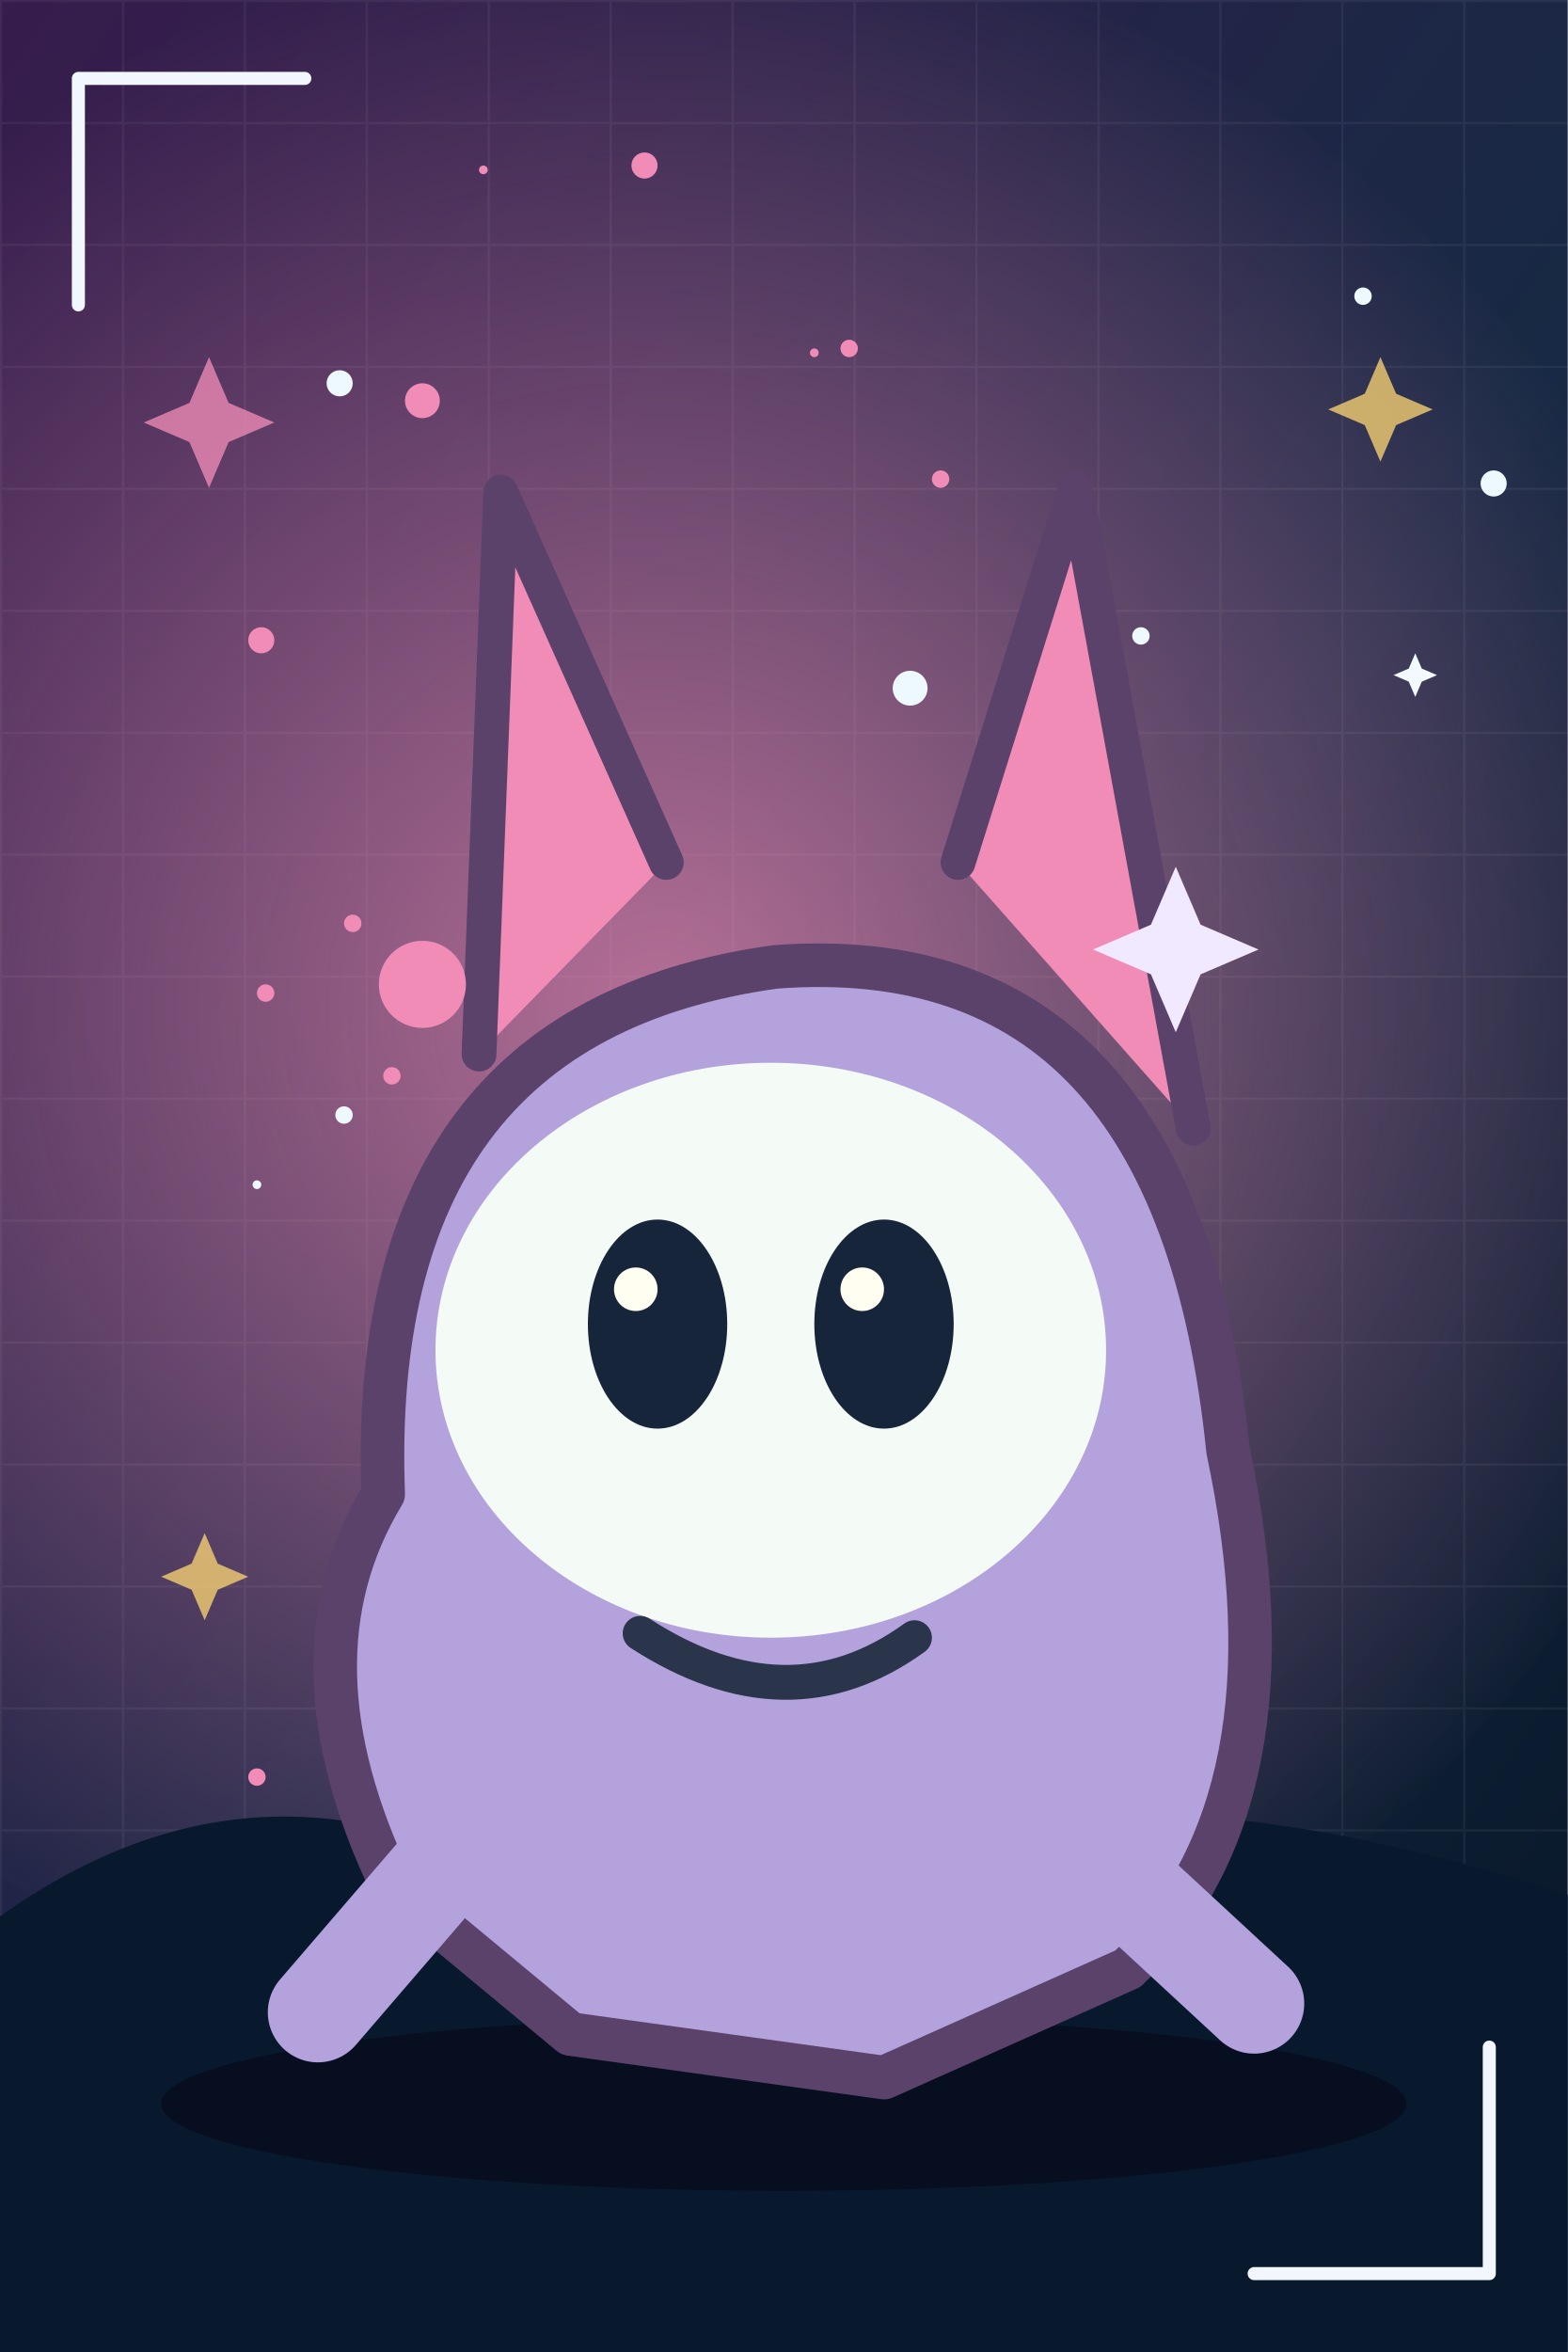
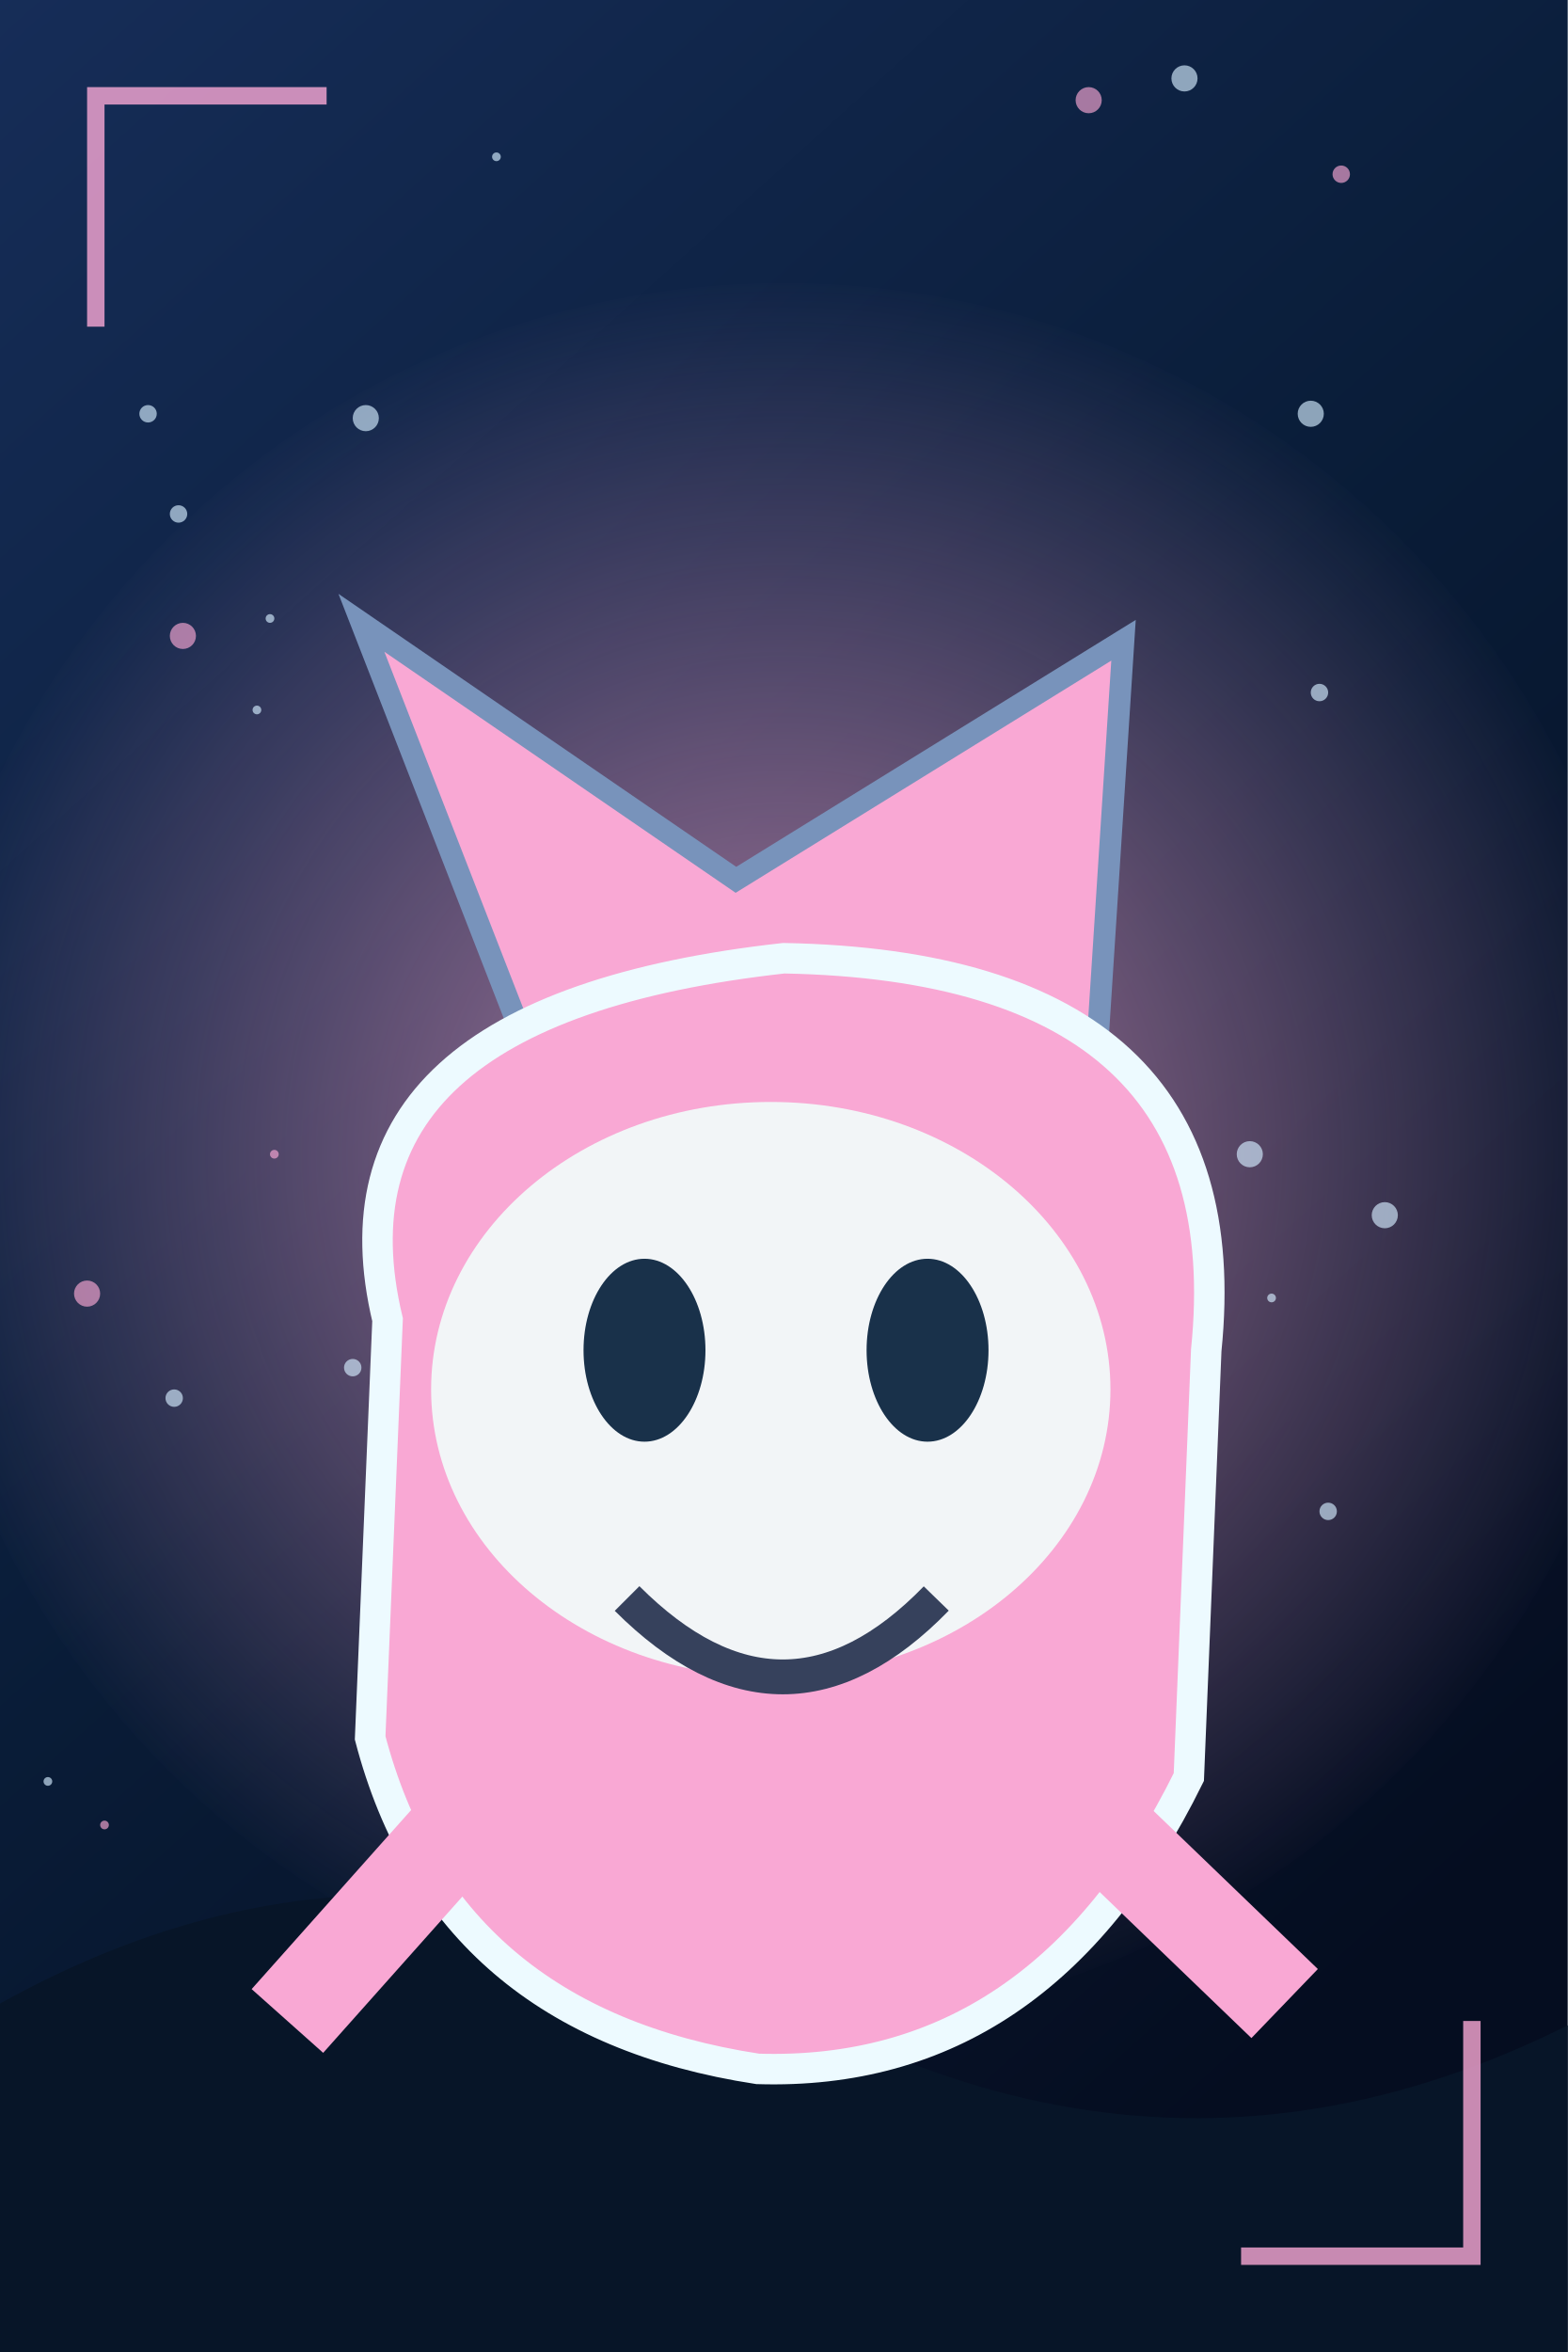
<svg xmlns="http://www.w3.org/2000/svg" width="360" height="540" viewBox="0 0 360 540" role="img" aria-label="Saphirphönix">
  <defs>
-     <linearGradient id="sky" x2="1" y2="1">
-       <stop stop-color="#371c4d" />
-       <stop offset=".57" stop-color="#172944" />
-       <stop offset="1" stop-color="#071626" />
+     <linearGradient id="night" x2=".6" y2="1">
+       <stop stop-color="#162d58" />
+       <stop offset=".55" stop-color="#091c37" />
+       <stop offset="1" stop-color="#050d20" />
    </linearGradient>
-     <radialGradient id="glow">
-       <stop stop-color="#f08cb6" stop-opacity=".72" />
-       <stop offset="1" stop-color="#f08cb6" stop-opacity="0" />
+     <radialGradient id="h">
+       <stop stop-color="#f9a8d4" stop-opacity=".68" />
+       <stop offset="1" stop-color="#f9a8d4" stop-opacity="0" />
    </radialGradient>
-     <linearGradient id="skin" x2="1" y2="1">
-       <stop stop-color="#ffe8cf" />
-       <stop offset=".6" stop-color="#ebbaa9" />
-       <stop offset="1" stop-color="#bf8f91" />
-     </linearGradient>
-     <linearGradient id="metal" x2="1" y2="1">
-       <stop stop-color="#fff7cb" />
-       <stop offset=".18" stop-color="#f8d372" />
-       <stop offset=".6" stop-color="#f08cb6" />
-       <stop offset="1" stop-color="#394d60" />
-     </linearGradient>
-     <linearGradient id="cloth" x2="0" y2="1">
-       <stop stop-color="#f08cb6" />
-       <stop offset="1" stop-color="#182c59" />
-     </linearGradient>
-     <pattern id="grid" width="28" height="28" patternUnits="userSpaceOnUse">
-       <path d="M28 0H0V28" fill="none" stroke="#ffffff" stroke-opacity=".055" />
-     </pattern>
  </defs>
-   <rect x="0" y="0" width="360" height="540" rx="0" fill="url(#sky)" stroke="none" stroke-width="0" />
-   <rect x="0" y="0" width="360" height="540" rx="0" fill="url(#grid)" stroke="none" stroke-width="0" />
-   <circle cx="152" cy="232" r="250" fill="url(#glow)" stroke="none" stroke-width="0" />
-   <circle cx="313" cy="68" r="2" fill="#edf9ff" stroke="none" stroke-width="0" />
-   <circle cx="183" cy="344" r="1" fill="#f08cb6" stroke="none" stroke-width="0" />
-   <circle cx="81" cy="212" r="2" fill="#f08cb6" stroke="none" stroke-width="0" />
-   <circle cx="262" cy="146" r="2" fill="#edf9ff" stroke="none" stroke-width="0" />
-   <circle cx="253" cy="196" r="2" fill="#f08cb6" stroke="none" stroke-width="0" />
-   <circle cx="95" cy="405" r="1" fill="#f08cb6" stroke="none" stroke-width="0" />
-   <circle cx="130" cy="391" r="1" fill="#edf9ff" stroke="none" stroke-width="0" />
-   <circle cx="111" cy="39" r="1" fill="#f08cb6" stroke="none" stroke-width="0" />
-   <circle cx="324" cy="426" r="1" fill="#f08cb6" stroke="none" stroke-width="0" />
-   <circle cx="191" cy="376" r="3" fill="#edf9ff" stroke="none" stroke-width="0" />
-   <circle cx="59" cy="408" r="2" fill="#f08cb6" stroke="none" stroke-width="0" />
-   <circle cx="97" cy="92" r="4" fill="#f08cb6" stroke="none" stroke-width="0" />
-   <circle cx="79" cy="256" r="2" fill="#edf9ff" stroke="none" stroke-width="0" />
-   <circle cx="148" cy="38" r="3" fill="#f08cb6" stroke="none" stroke-width="0" />
-   <circle cx="98" cy="223" r="3" fill="#f08cb6" stroke="none" stroke-width="0" />
-   <circle cx="59" cy="272" r="1" fill="#edf9ff" stroke="none" stroke-width="0" />
-   <circle cx="187" cy="81" r="1" fill="#f08cb6" stroke="none" stroke-width="0" />
-   <circle cx="216" cy="110" r="2" fill="#f08cb6" stroke="none" stroke-width="0" />
-   <circle cx="209" cy="158" r="4" fill="#edf9ff" stroke="none" stroke-width="0" />
-   <circle cx="195" cy="80" r="2" fill="#f08cb6" stroke="none" stroke-width="0" />
-   <circle cx="126" cy="397" r="1" fill="#f08cb6" stroke="none" stroke-width="0" />
-   <circle cx="343" cy="111" r="3" fill="#edf9ff" stroke="none" stroke-width="0" />
-   <circle cx="280" cy="382" r="4" fill="#f08cb6" stroke="none" stroke-width="0" />
-   <circle cx="60" cy="147" r="3" fill="#f08cb6" stroke="none" stroke-width="0" />
-   <circle cx="78" cy="88" r="3" fill="#edf9ff" stroke="none" stroke-width="0" />
-   <circle cx="90" cy="247" r="2" fill="#f08cb6" stroke="none" stroke-width="0" />
-   <circle cx="61" cy="228" r="2" fill="#f08cb6" stroke="none" stroke-width="0" />
-   <circle cx="213" cy="283" r="4" fill="#edf9ff" stroke="none" stroke-width="0" />
-   <path d="M277 370L279.4 375.6L285 378L279.4 380.4L277 386L274.6 380.4L269 378L274.6 375.6Z" fill="#f2faff" stroke="none" stroke-width="0" stroke-linecap="round" stroke-linejoin="round" />
-   <path d="M325 150L326.5 153.5L330 155L326.5 156.5L325 160L323.5 156.5L320 155L323.5 153.5Z" fill="#f2faff" stroke="none" stroke-width="0" stroke-linecap="round" stroke-linejoin="round" />
-   <path d="M332 448L333.8 452.2L338 454L333.8 455.8L332 460L330.2 455.8L326 454L330.2 452.2Z" fill="#f2faff" stroke="none" stroke-width="0" stroke-linecap="round" stroke-linejoin="round" />
-   <path d="M0 440 Q70 390 145 449 Q225 391 360 435V540H0Z" fill="#08192e" stroke="none" stroke-width="0" stroke-linecap="round" stroke-linejoin="round" />
-   <ellipse cx="180" cy="483" rx="143" ry="20" fill="#060e20" />
-   <path d="M110 242L115 113 153 198 M220 198L247 112 274 259" fill="#f08cb6" stroke="#5a426a" stroke-width="8" stroke-linecap="round" stroke-linejoin="round" />
-   <path d="M88 343Q84 235 178 222Q270 215 282 333Q299 413 259 452L203 477 131 467 90 433Q65 381 88 343Z" fill="#b3a2dc" stroke="#5a426a" stroke-width="10" stroke-linecap="round" stroke-linejoin="round" />
-   <ellipse cx="177" cy="310" rx="77" ry="66" fill="#f4faf6" />
-   <ellipse cx="151.0" cy="304" rx="16" ry="24" fill="#17253b" />
-   <circle cx="146.0" cy="296" r="5" fill="#fffef0" stroke="none" stroke-width="0" />
-   <ellipse cx="203.0" cy="304" rx="16" ry="24" fill="#17253b" />
-   <circle cx="198.0" cy="296" r="5" fill="#fffef0" stroke="none" stroke-width="0" />
-   <path d="M147 375Q181 397 210 376" fill="none" stroke="#2a344b" stroke-width="8" stroke-linecap="round" stroke-linejoin="round" />
-   <path d="M110 419L73 462M248 423L288 460" fill="none" stroke="#b3a2dc" stroke-width="23" stroke-linecap="round" stroke-linejoin="round" />
-   <circle cx="97" cy="226" r="10" fill="#f08cb6" stroke="none" stroke-width="0" />
-   <path d="M270 199L275.7 212.3L289 218L275.7 223.7L270 237L264.3 223.7L251 218L264.3 212.3Z" fill="#f0e9ff" stroke="none" stroke-width="0" stroke-linecap="round" stroke-linejoin="round" />
-   <path d="M18 18V70 M18 18H70M342 470V522M342 522H288" fill="none" stroke="#f2f6ff" stroke-width="3" stroke-linecap="round" stroke-linejoin="round" />
-   <g opacity=".77">
-     <path d="M48 82L52.5 92.5L63 97L52.5 101.5L48 112L43.5 101.5L33 97L43.5 92.5Z" fill="#f08cb6" stroke="none" stroke-width="0" stroke-linecap="round" stroke-linejoin="round" />
-     <path d="M317 82L320.6 90.4L329 94L320.6 97.6L317 106L313.4 97.6L305 94L313.4 90.4Z" fill="#f8d372" stroke="none" stroke-width="0" stroke-linecap="round" stroke-linejoin="round" />
-     <path d="M47 352L50.0 359.0L57 362L50.0 365.0L47 372L44.0 365.0L37 362L44.0 359.0Z" fill="#f8d372" stroke="none" stroke-width="0" stroke-linecap="round" stroke-linejoin="round" />
-   </g>
+   <rect width="360" height="540" fill="url(#night)" />
+   <circle cx="180" cy="265" r="200" fill="url(#h)" />
+   <path d="M0 460Q90 410 180 460T360 465V540H0Z" fill="#071528" />
+   <circle cx="63" cy="265" r="1" fill="#f9a8d4" opacity=".65" />
+   <circle cx="303" cy="159" r="2" fill="#d4edff" opacity=".65" />
+   <circle cx="84" cy="96" r="3" fill="#d4edff" opacity=".65" />
+   <circle cx="59" cy="163" r="1" fill="#d4edff" opacity=".65" />
+   <circle cx="308" cy="40" r="2" fill="#f9a8d4" opacity=".65" />
+   <circle cx="221" cy="219" r="3" fill="#d4edff" opacity=".65" />
+   <circle cx="247" cy="325" r="1" fill="#d4edff" opacity=".65" />
+   <circle cx="207" cy="263" r="2" fill="#d4edff" opacity=".65" />
+   <circle cx="20" cy="297" r="3" fill="#f9a8d4" opacity=".65" />
+   <circle cx="118" cy="349" r="1" fill="#d4edff" opacity=".65" />
+   <circle cx="141" cy="456" r="2" fill="#d4edff" opacity=".65" />
+   <circle cx="246" cy="304" r="3" fill="#d4edff" opacity=".65" />
+   <circle cx="93" cy="409" r="1" fill="#f9a8d4" opacity=".65" />
+   <circle cx="40" cy="321" r="2" fill="#d4edff" opacity=".65" />
+   <circle cx="272" cy="18" r="3" fill="#d4edff" opacity=".65" />
+   <circle cx="292" cy="298" r="1" fill="#d4edff" opacity=".65" />
+   <circle cx="180" cy="270" r="2" fill="#f9a8d4" opacity=".65" />
+   <circle cx="287" cy="265" r="3" fill="#d4edff" opacity=".65" />
+   <circle cx="114" cy="36" r="1" fill="#d4edff" opacity=".65" />
+   <circle cx="95" cy="288" r="2" fill="#d4edff" opacity=".65" />
+   <circle cx="250" cy="23" r="3" fill="#f9a8d4" opacity=".65" />
+   <circle cx="11" cy="409" r="1" fill="#d4edff" opacity=".65" />
+   <circle cx="81" cy="314" r="2" fill="#d4edff" opacity=".65" />
+   <circle cx="301" cy="95" r="3" fill="#d4edff" opacity=".65" />
+   <circle cx="24" cy="419" r="1" fill="#f9a8d4" opacity=".65" />
+   <circle cx="41" cy="118" r="2" fill="#d4edff" opacity=".65" />
+   <circle cx="318" cy="279" r="3" fill="#d4edff" opacity=".65" />
+   <circle cx="169" cy="271" r="1" fill="#d4edff" opacity=".65" />
+   <circle cx="189" cy="315" r="2" fill="#f9a8d4" opacity=".65" />
+   <circle cx="244" cy="349" r="3" fill="#d4edff" opacity=".65" />
+   <circle cx="209" cy="292" r="1" fill="#d4edff" opacity=".65" />
+   <circle cx="34" cy="95" r="2" fill="#d4edff" opacity=".65" />
+   <circle cx="42" cy="146" r="3" fill="#f9a8d4" opacity=".65" />
+   <circle cx="62" cy="142" r="1" fill="#d4edff" opacity=".65" />
+   <circle cx="305" cy="347" r="2" fill="#d4edff" opacity=".65" />
+   <path d="M120 238L83 143L169 202L258 147L252 240Z" fill="#f9a8d4" stroke="#7893bb" stroke-width="5" />
+   <path d="M89 303Q72 232 180 220Q286 222 277 310L273 408Q239 477 174 475Q102 464 85 399Z" fill="#f9a8d4" stroke="#edfaff" stroke-width="7" />
+   <ellipse cx="177" cy="319" rx="78" ry="66" fill="#f2f5f7" />
+   <ellipse cx="148" cy="310" rx="14" ry="21" fill="#19314a" />
+   <ellipse cx="213" cy="310" rx="14" ry="21" fill="#19314a" />
+   <path d="M144 367Q180 403 215 367" fill="none" stroke="#36415c" stroke-width="8" />
+   <path d="M115 409L66 464M242 409L295 460" fill="none" stroke="#f9a8d4" stroke-width="22" />
+   <path d="M22 75V22H75M285 518H338V464" fill="none" stroke="#f9a8d4" stroke-width="4" opacity=".8" />
</svg>
